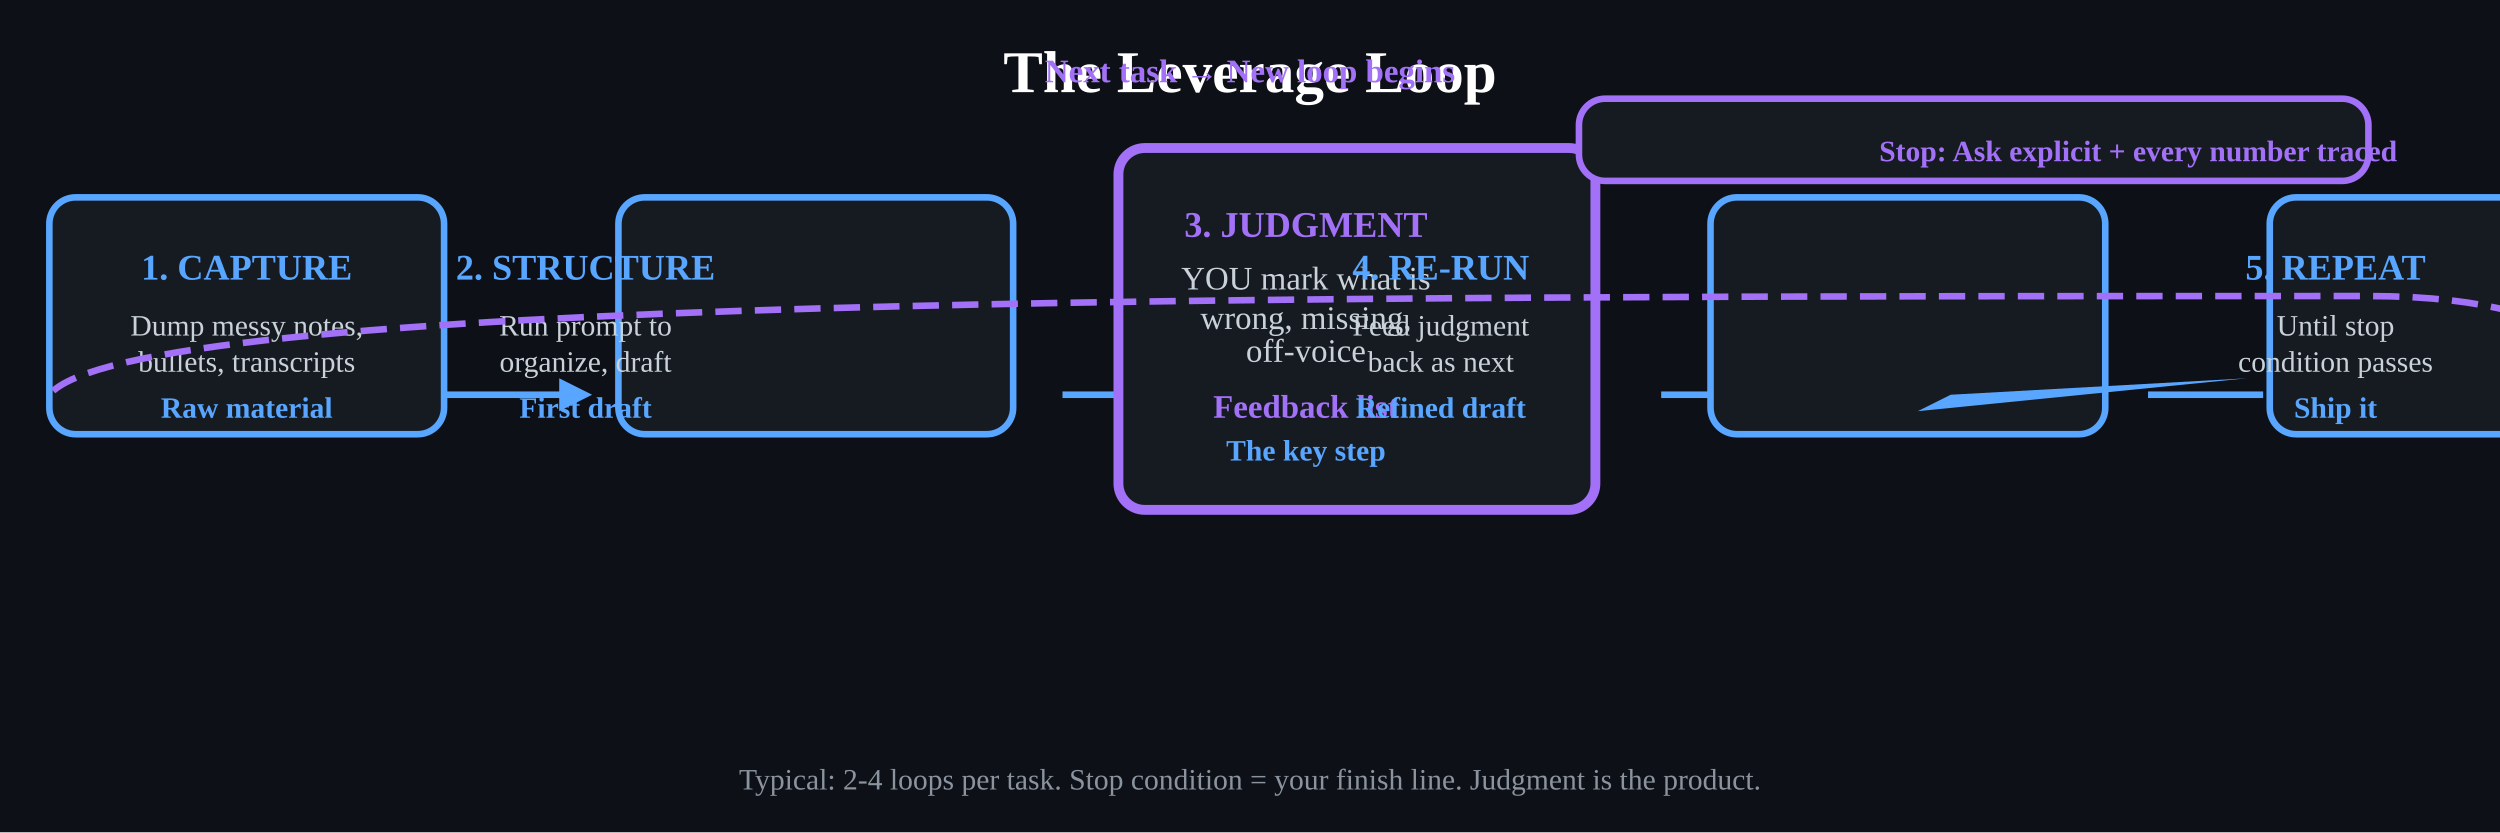
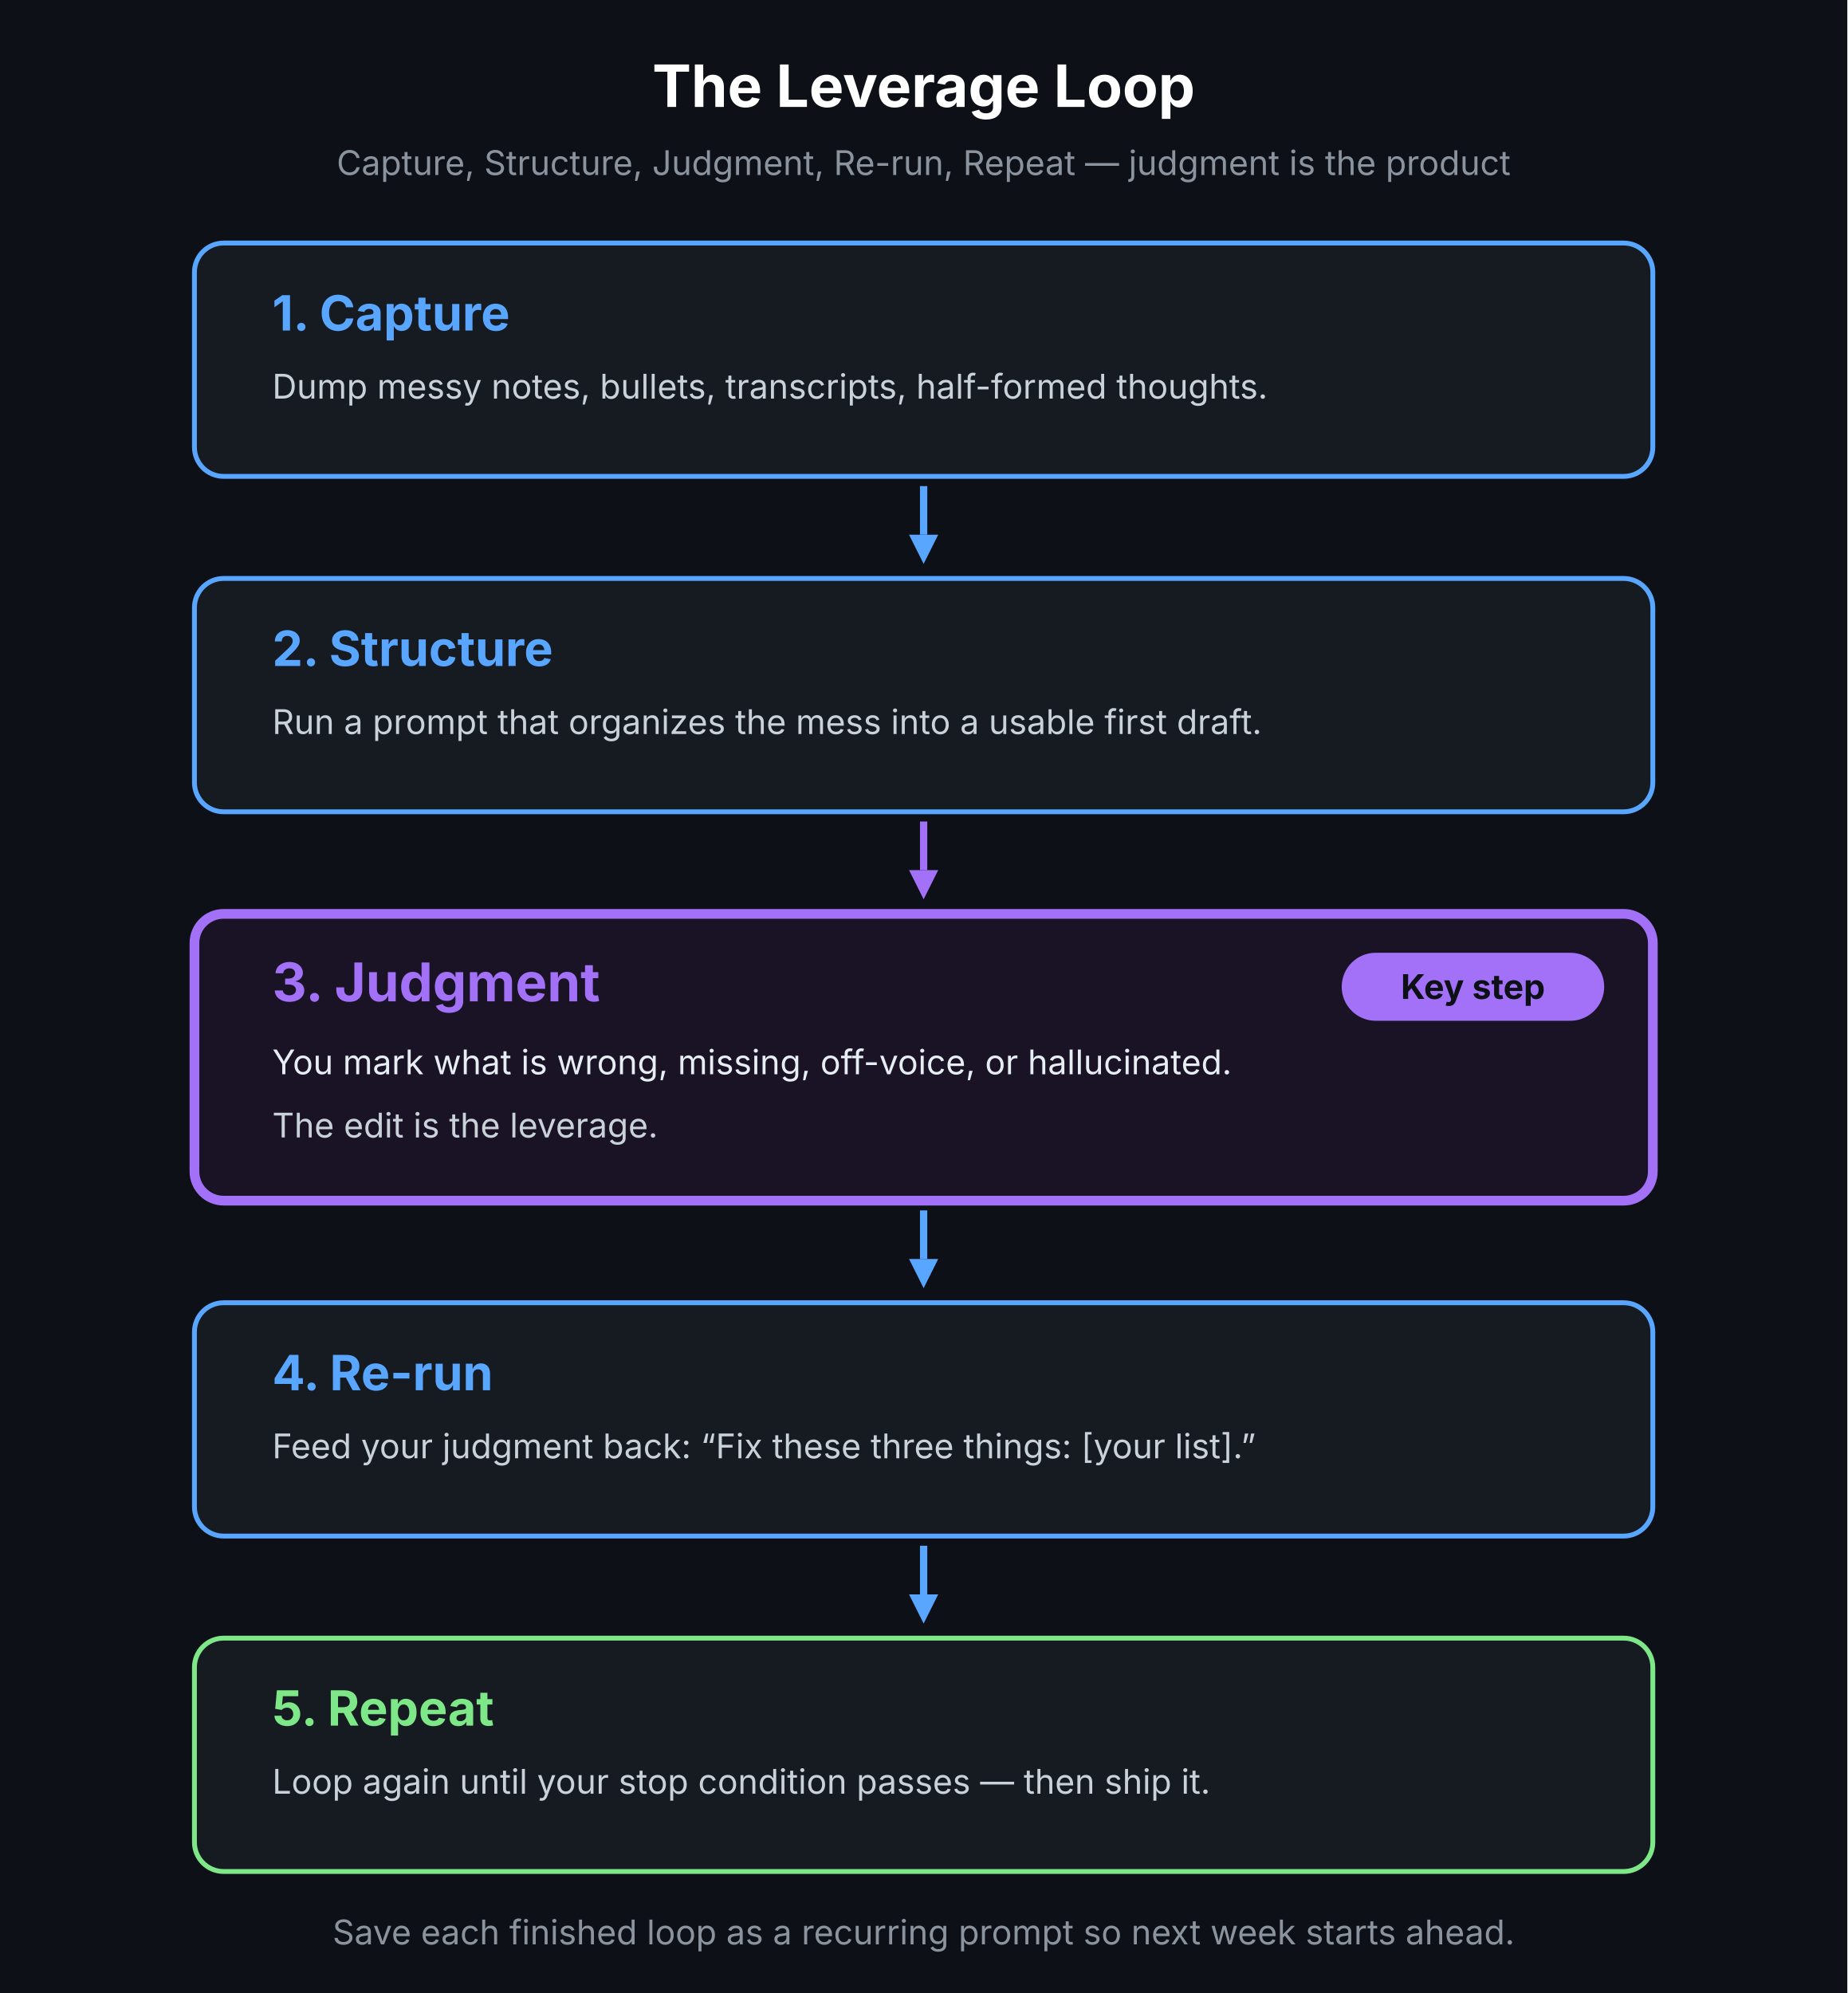
- <svg xmlns="http://www.w3.org/2000/svg" width="760" height="253" viewBox="0 0 760 253">
-   <rect width="760" height="253" fill="#0d1117" />
-   <text x="380" y="28" font-size="18" font-weight="bold" fill="white" text-anchor="middle">The Leverage Loop</text>
-   <rect x="15" y="60" width="120" height="72" rx="8" fill="#161b22" stroke="#58a6ff" stroke-width="2" />
-   <text x="75" y="85" font-size="11" font-weight="bold" fill="#58a6ff" text-anchor="middle">1. CAPTURE</text>
-   <text x="75" y="102" font-size="9" fill="#c9d1d9" text-anchor="middle">Dump messy notes,</text>
-   <text x="75" y="113" font-size="9" fill="#c9d1d9" text-anchor="middle">bullets, transcripts</text>
-   <text x="75" y="127" font-size="9" font-weight="bold" fill="#58a6ff" text-anchor="middle">Raw material</text>
-   <path d="M 135 120 L 175 120" stroke="#58a6ff" stroke-width="2" fill="none" />
-   <polygon points="170,115 180,120 170,125" fill="#58a6ff" />
-   <rect x="188" y="60" width="120" height="72" rx="8" fill="#161b22" stroke="#58a6ff" stroke-width="2" />
-   <text x="178" y="85" font-size="11" font-weight="bold" fill="#58a6ff" text-anchor="middle">2. STRUCTURE</text>
-   <text x="178" y="102" font-size="9" fill="#c9d1d9" text-anchor="middle">Run prompt to</text>
-   <text x="178" y="113" font-size="9" fill="#c9d1d9" text-anchor="middle">organize, draft</text>
-   <text x="178" y="127" font-size="9" font-weight="bold" fill="#58a6ff" text-anchor="middle">First draft</text>
-   <path d="M 323 120 L 358 120" stroke="#58a6ff" stroke-width="2" fill="none" />
-   <polygon points="353,115 363,120 353,125" fill="#58a6ff" />
-   <rect x="340" y="45" width="145" height="110" rx="8" fill="#161b22" stroke="#a371f7" stroke-width="3" />
-   <text x="397" y="72" font-size="11" font-weight="bold" fill="#a371f7" text-anchor="middle">3. JUDGMENT</text>
-   <text x="397" y="88" font-size="10" fill="#c9d1d9" text-anchor="middle">YOU mark what is</text>
-   <text x="397" y="100" font-size="10" fill="#c9d1d9" text-anchor="middle">wrong, missing,</text>
-   <text x="397" y="110" font-size="10" fill="#c9d1d9" text-anchor="middle">off-voice</text>
-   <text x="397" y="127" font-size="10" font-weight="bold" fill="#a371f7" text-anchor="middle">Feedback list</text>
-   <text x="397" y="140" font-size="9" font-weight="bold" fill="#58a6ff" text-anchor="middle">The key step</text>
-   <path d="M 505 120 L 535 120" stroke="#58a6ff" stroke-width="2" fill="none" />
-   <polygon points="530,115 540,120 530,125" fill="#58a6ff" />
-   <rect x="520" y="60" width="120" height="72" rx="8" fill="#161b22" stroke="#58a6ff" stroke-width="2" />
-   <text x="438" y="85" font-size="11" font-weight="bold" fill="#58a6ff" text-anchor="middle">4. RE-RUN</text>
-   <text x="438" y="102" font-size="9" fill="#c9d1d9" text-anchor="middle">Feed judgment</text>
-   <text x="438" y="113" font-size="9" fill="#c9d1d9" text-anchor="middle">back as next</text>
-   <text x="438" y="127" font-size="9" font-weight="bold" fill="#58a6ff" text-anchor="middle">Refined draft</text>
-   <path d="M 653 120 L 688 120" stroke="#58a6ff" stroke-width="2" fill="none" />
-   <polygon points="683,115 593,120 583,125" fill="#58a6ff" />
-   <rect x="690" y="60" width="110" height="72" rx="8" fill="#161b22" stroke="#58a6ff" stroke-width="2" />
-   <text x="710" y="85" font-size="11" font-weight="bold" fill="#58a6ff" text-anchor="middle">5. REPEAT</text>
-   <text x="710" y="102" font-size="9" fill="#c9d1d9" text-anchor="middle">Until stop</text>
-   <text x="710" y="113" font-size="9" fill="#c9d1d9" text-anchor="middle">condition passes</text>
-   <text x="710" y="127" font-size="9" font-weight="bold" fill="#58a6ff" text-anchor="middle">Ship it</text>
-   <path d="M 805 120 C 795 120 795 90 720 90 C 380 90 40 90 15 120" stroke="#a371f7" stroke-width="2" fill="none" stroke-dasharray="8,4" />
-   <text x="380" y="25" font-size="10" fill="#a371f7" text-anchor="middle" font-weight="bold">Next task → New loop begins</text>
-   <rect x="480" y="30" width="240" height="25" rx="8" fill="#161b22" stroke="#a371f7" stroke-width="2" />
-   <text x="650" y="49" font-size="9" font-weight="bold" fill="#a371f7" text-anchor="middle">Stop: Ask explicit + every number traced</text>
-   <text x="380" y="240" font-size="9" fill="#8b949e" text-anchor="middle">Typical: 2-4 loops per task. Stop condition = your finish line. Judgment is the product.</text>
+ <svg xmlns="http://www.w3.org/2000/svg" width="760" height="820" viewBox="0 0 760 820" role="img" aria-labelledby="loop-title loop-desc" preserveAspectRatio="xMidYMid meet">
+   <rect width="760" height="820" fill="#0d1117" />
+   <text x="380" y="44" font-size="24" font-weight="bold" fill="#ffffff" text-anchor="middle" font-family="ui-sans-serif, system-ui, -apple-system, BlinkMacSystemFont, Segoe UI, sans-serif">The Leverage Loop</text>
+   <text x="380" y="72" font-size="14" fill="#8b949e" text-anchor="middle" font-family="ui-sans-serif, system-ui, -apple-system, BlinkMacSystemFont, Segoe UI, sans-serif">Capture, Structure, Judgment, Re-run, Repeat — judgment is the product</text>
+   <g id="step-1-capture">
+     <rect x="80" y="100" width="600" height="96" rx="12" fill="#161b22" stroke="#58a6ff" stroke-width="2" />
+     <text x="112" y="136" font-size="20" font-weight="bold" fill="#58a6ff" font-family="ui-sans-serif, system-ui, -apple-system, BlinkMacSystemFont, Segoe UI, sans-serif">1. Capture</text>
+     <text x="112" y="164" font-size="14" fill="#c9d1d9" font-family="ui-sans-serif, system-ui, -apple-system, BlinkMacSystemFont, Segoe UI, sans-serif">Dump messy notes, bullets, transcripts, half-formed thoughts.</text>
+   </g>
+   <path d="M 380 200 L 380 220" stroke="#58a6ff" stroke-width="3" />
+   <polygon points="374,220 386,220 380,232" fill="#58a6ff" />
+   <g id="step-2-structure">
+     <rect x="80" y="238" width="600" height="96" rx="12" fill="#161b22" stroke="#58a6ff" stroke-width="2" />
+     <text x="112" y="274" font-size="20" font-weight="bold" fill="#58a6ff" font-family="ui-sans-serif, system-ui, -apple-system, BlinkMacSystemFont, Segoe UI, sans-serif">2. Structure</text>
+     <text x="112" y="302" font-size="14" fill="#c9d1d9" font-family="ui-sans-serif, system-ui, -apple-system, BlinkMacSystemFont, Segoe UI, sans-serif">Run a prompt that organizes the mess into a usable first draft.</text>
+   </g>
+   <path d="M 380 338 L 380 358" stroke="#a371f7" stroke-width="3" />
+   <polygon points="374,358 386,358 380,370" fill="#a371f7" />
+   <g id="step-3-judgment">
+     <rect x="80" y="376" width="600" height="118" rx="12" fill="#1a1326" stroke="#a371f7" stroke-width="4" />
+     <text x="112" y="412" font-size="22" font-weight="bold" fill="#a371f7" font-family="ui-sans-serif, system-ui, -apple-system, BlinkMacSystemFont, Segoe UI, sans-serif">3. Judgment</text>
+     <rect x="552" y="392" width="108" height="28" rx="14" fill="#a371f7" />
+     <text x="606" y="411" font-size="14" font-weight="bold" fill="#0d1117" text-anchor="middle" font-family="ui-sans-serif, system-ui, -apple-system, BlinkMacSystemFont, Segoe UI, sans-serif">Key step</text>
+     <text x="112" y="442" font-size="14" fill="#e6edf3" font-family="ui-sans-serif, system-ui, -apple-system, BlinkMacSystemFont, Segoe UI, sans-serif">You mark what is wrong, missing, off-voice, or hallucinated.</text>
+     <text x="112" y="468" font-size="14" fill="#c9d1d9" font-family="ui-sans-serif, system-ui, -apple-system, BlinkMacSystemFont, Segoe UI, sans-serif">The edit is the leverage.</text>
+   </g>
+   <path d="M 380 498 L 380 518" stroke="#58a6ff" stroke-width="3" />
+   <polygon points="374,518 386,518 380,530" fill="#58a6ff" />
+   <g id="step-4-rerun">
+     <rect x="80" y="536" width="600" height="96" rx="12" fill="#161b22" stroke="#58a6ff" stroke-width="2" />
+     <text x="112" y="572" font-size="20" font-weight="bold" fill="#58a6ff" font-family="ui-sans-serif, system-ui, -apple-system, BlinkMacSystemFont, Segoe UI, sans-serif">4. Re-run</text>
+     <text x="112" y="600" font-size="14" fill="#c9d1d9" font-family="ui-sans-serif, system-ui, -apple-system, BlinkMacSystemFont, Segoe UI, sans-serif">Feed your judgment back: “Fix these three things: [your list].”</text>
+   </g>
+   <path d="M 380 636 L 380 656" stroke="#58a6ff" stroke-width="3" />
+   <polygon points="374,656 386,656 380,668" fill="#58a6ff" />
+   <g id="step-5-repeat">
+     <rect x="80" y="674" width="600" height="96" rx="12" fill="#161b22" stroke="#7ee787" stroke-width="2" />
+     <text x="112" y="710" font-size="20" font-weight="bold" fill="#7ee787" font-family="ui-sans-serif, system-ui, -apple-system, BlinkMacSystemFont, Segoe UI, sans-serif">5. Repeat</text>
+     <text x="112" y="738" font-size="14" fill="#c9d1d9" font-family="ui-sans-serif, system-ui, -apple-system, BlinkMacSystemFont, Segoe UI, sans-serif">Loop again until your stop condition passes — then ship it.</text>
+   </g>
+   <text x="380" y="800" font-size="14" fill="#8b949e" text-anchor="middle" font-family="ui-sans-serif, system-ui, -apple-system, BlinkMacSystemFont, Segoe UI, sans-serif">Save each finished loop as a recurring prompt so next week starts ahead.</text>
</svg>
